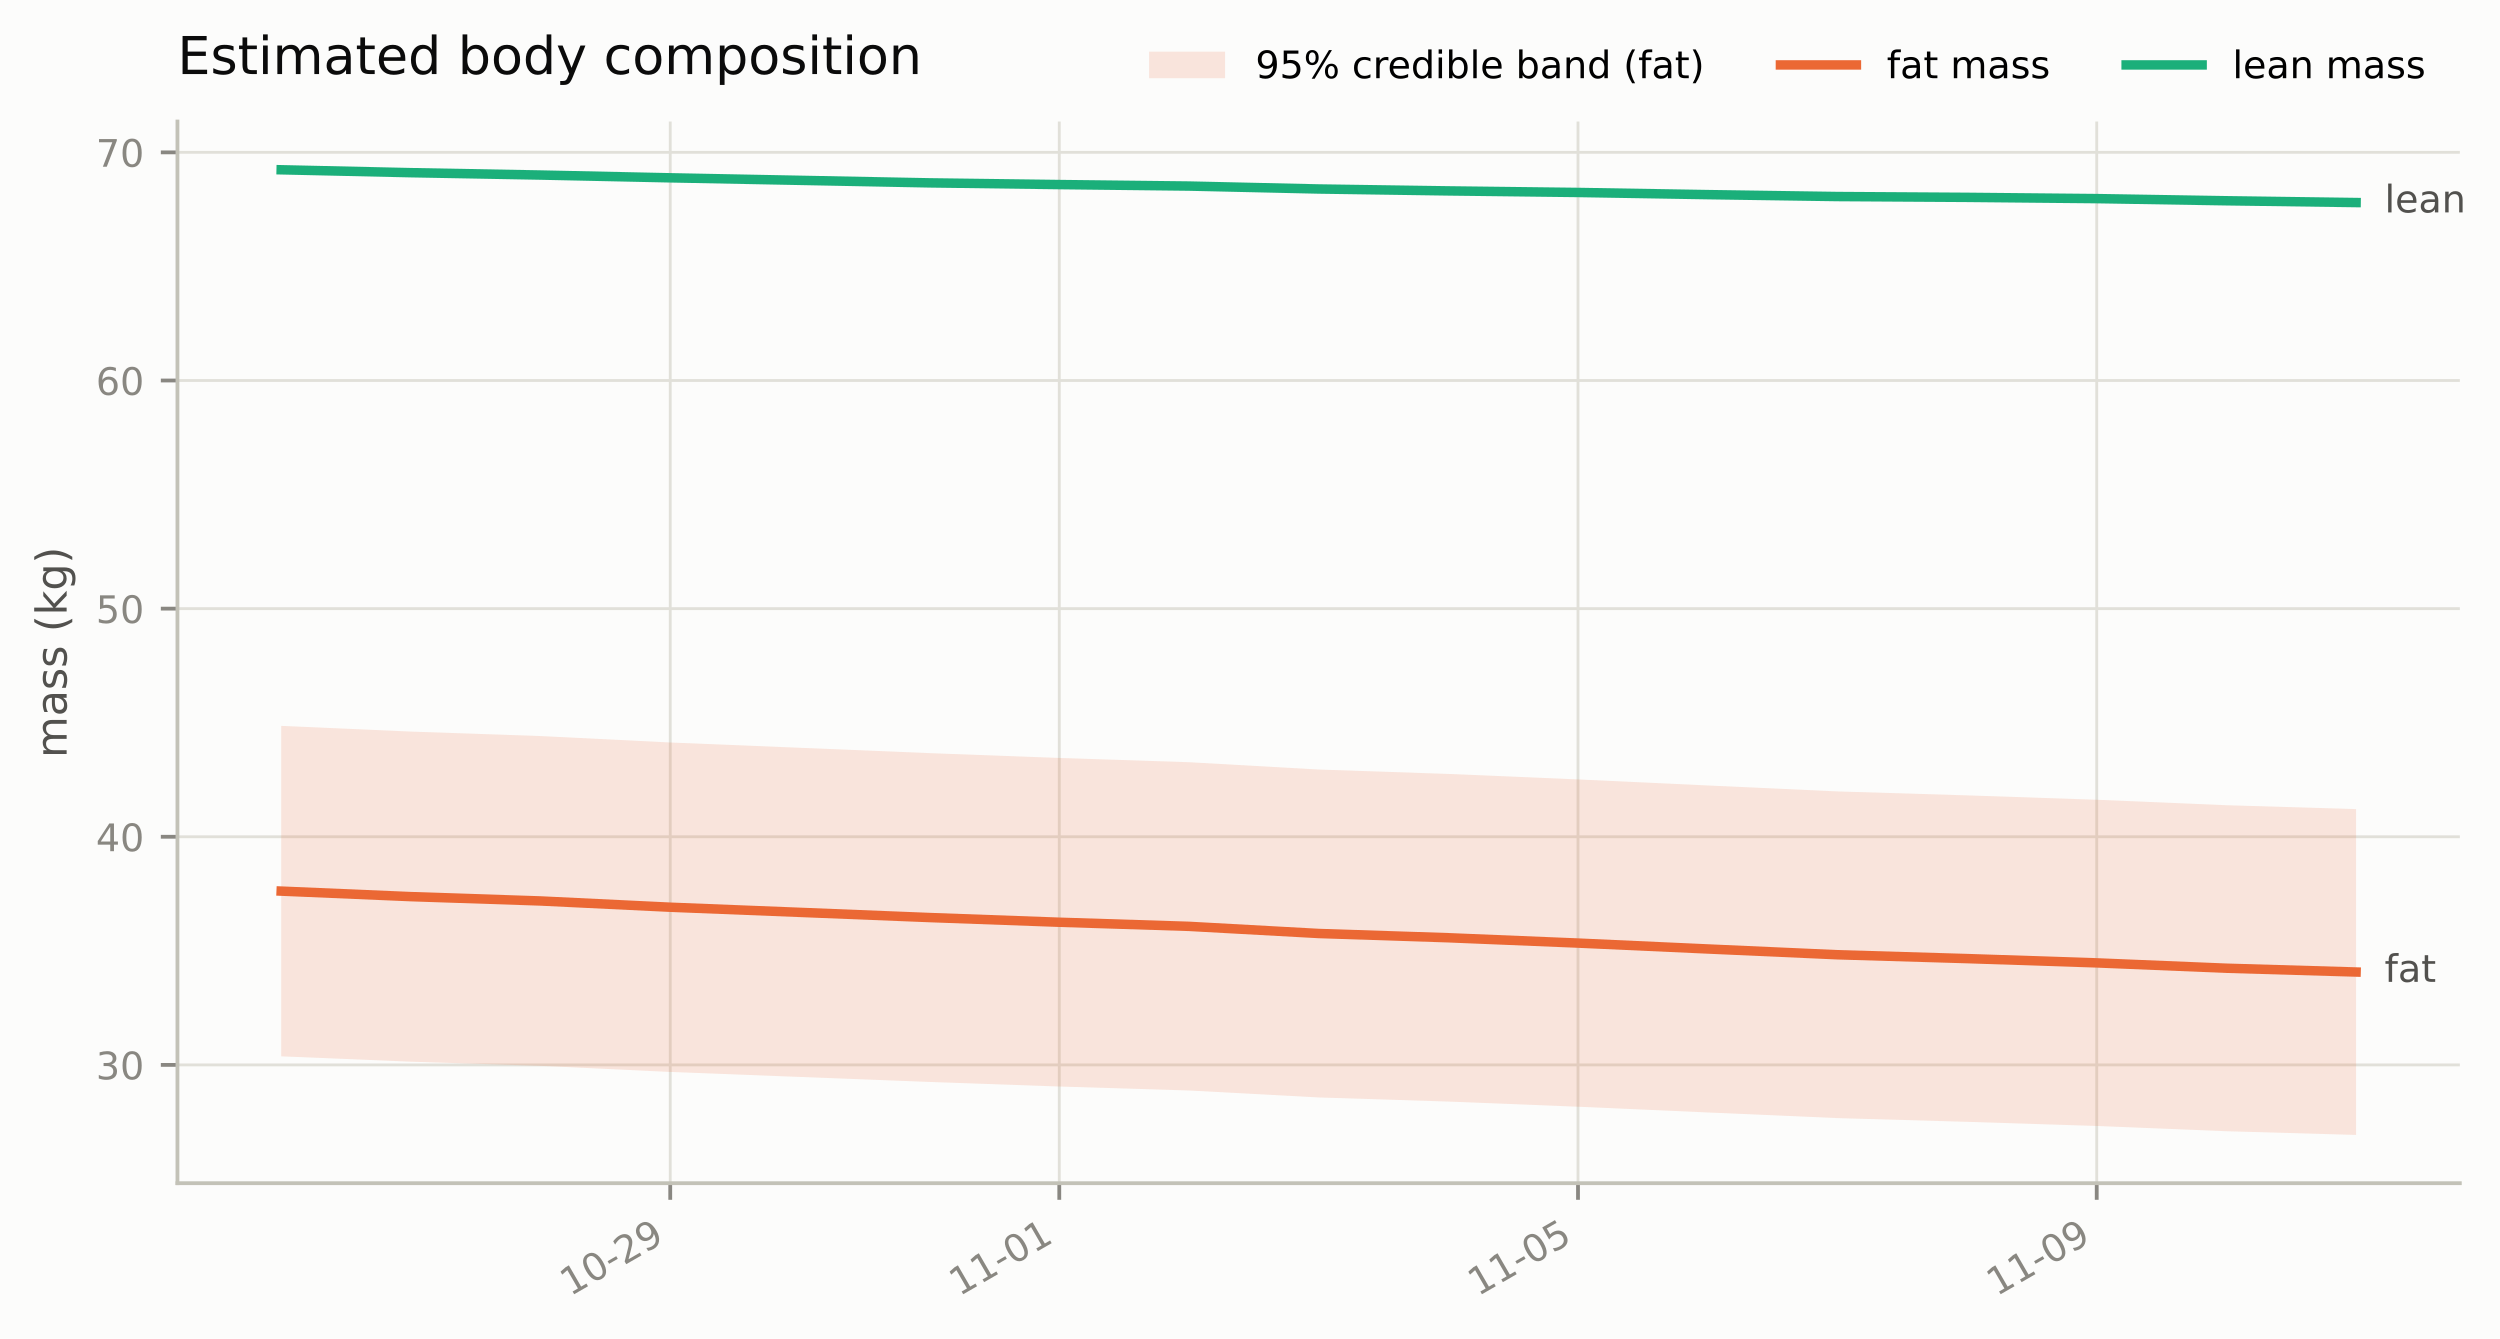
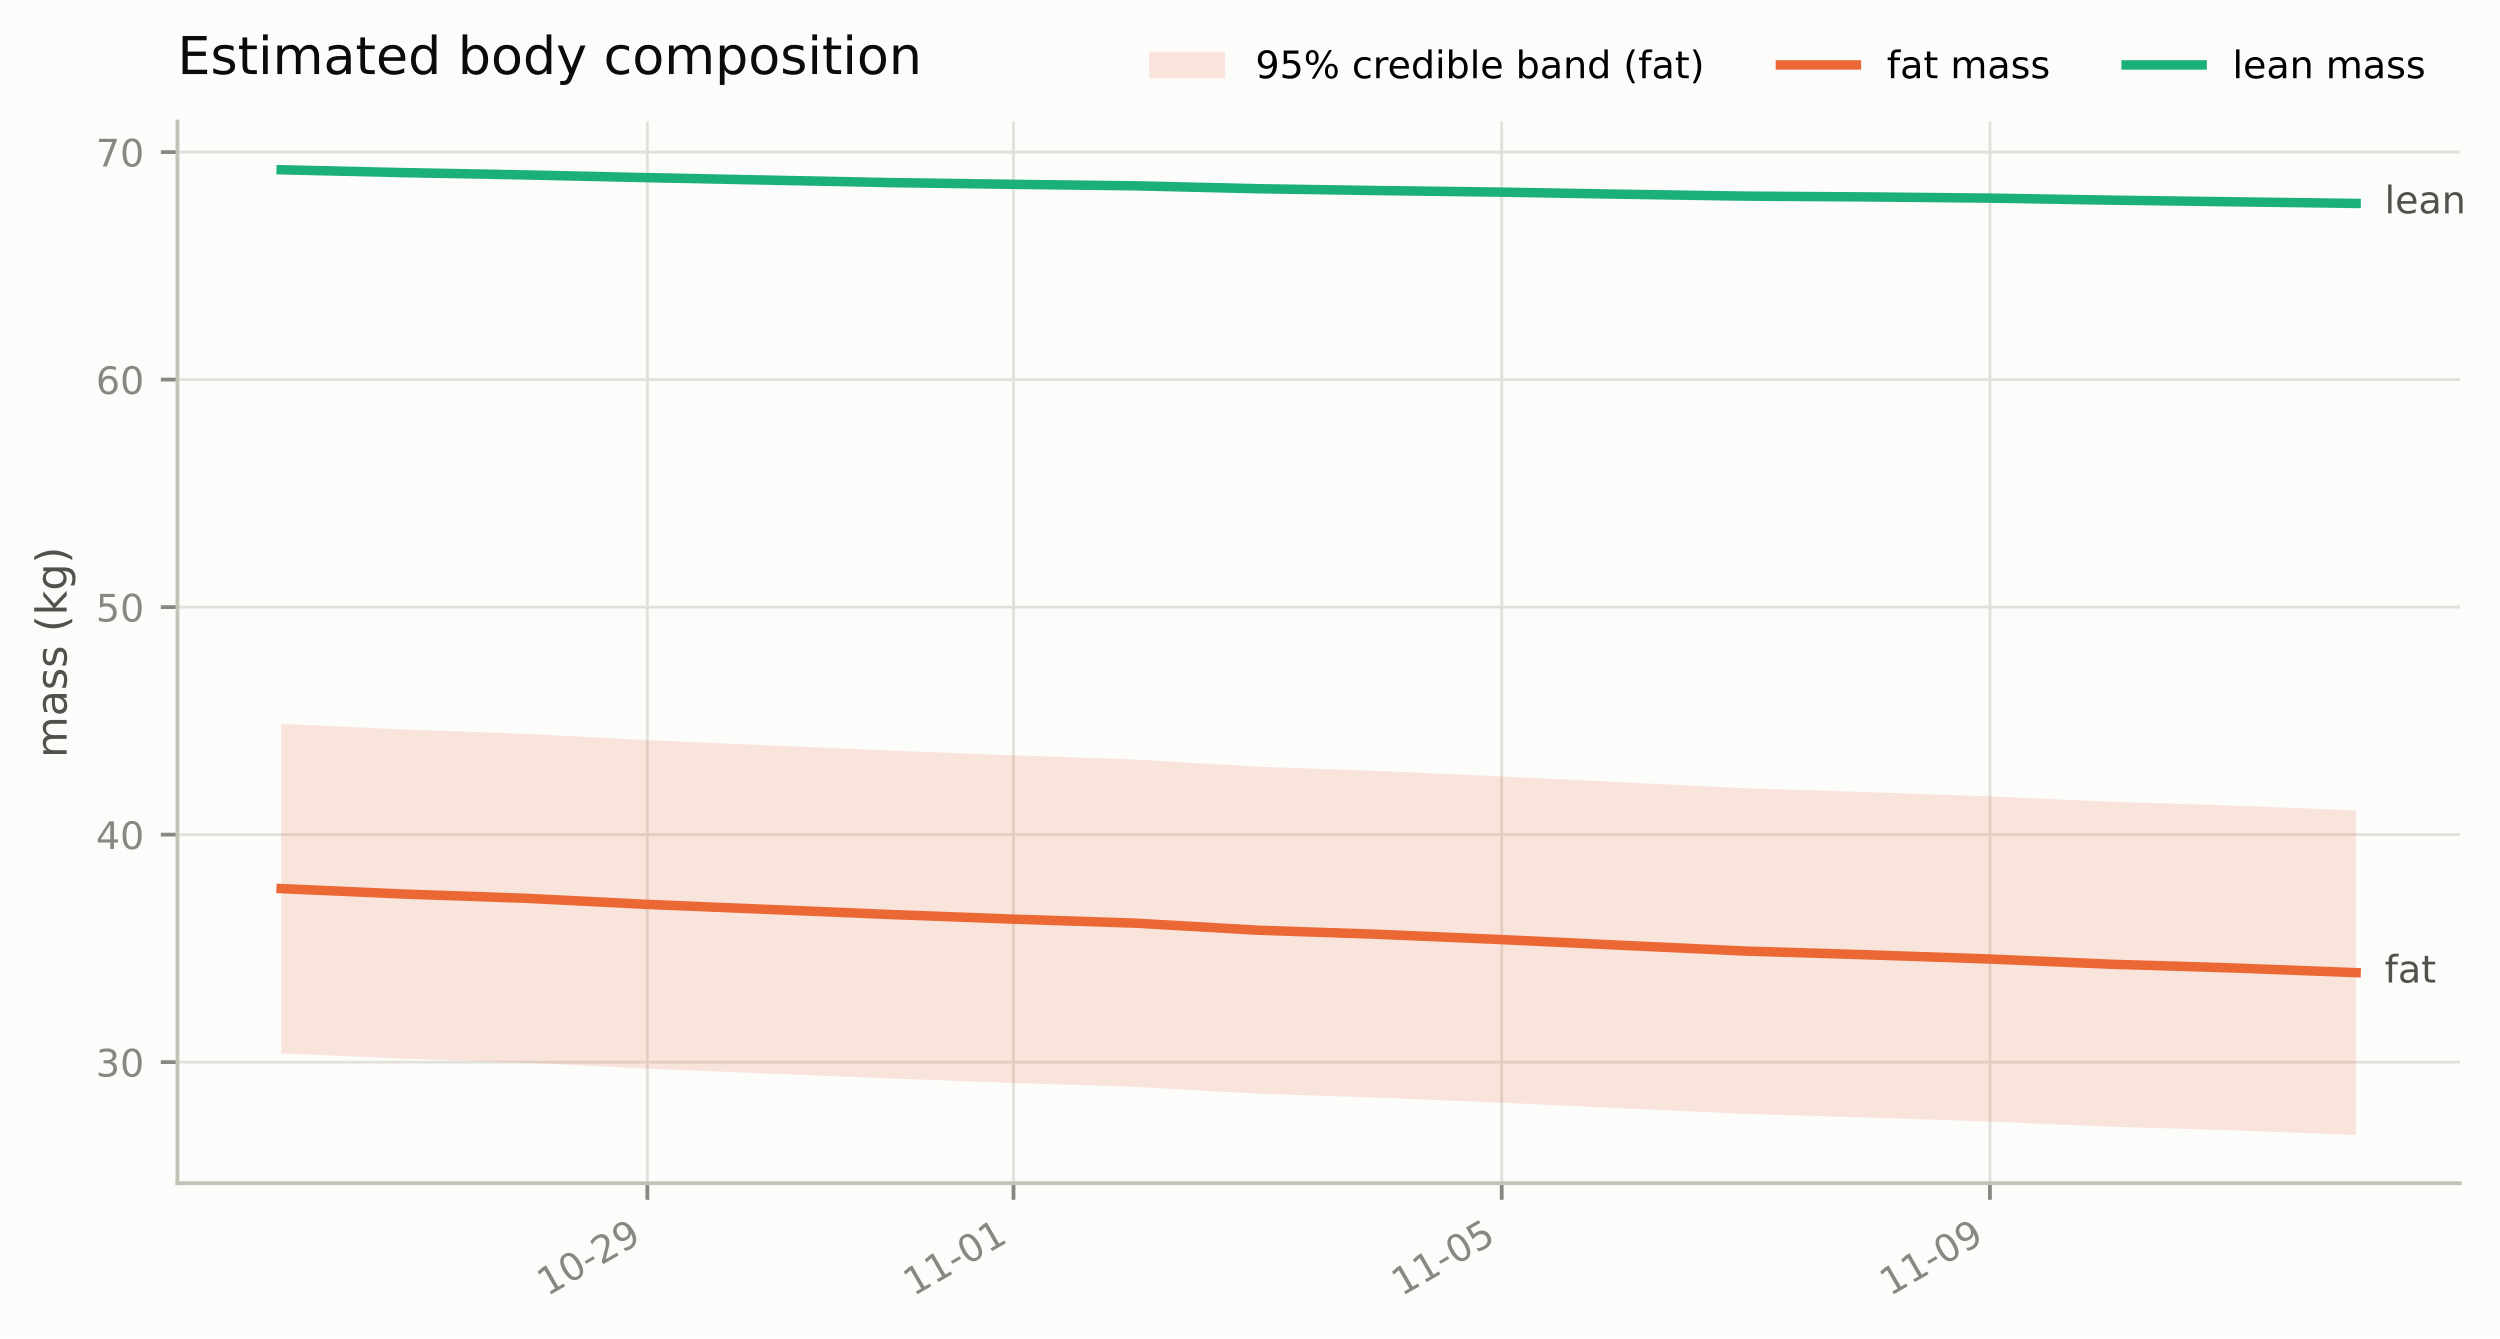
<svg xmlns="http://www.w3.org/2000/svg" xmlns:xlink="http://www.w3.org/1999/xlink" width="526.643pt" height="282pt" viewBox="0 0 526.643 282" version="1.1">
  <defs>
    <style type="text/css">*{stroke-linejoin: round; stroke-linecap: butt}</style>
  </defs>
  <g id="figure_1">
    <g id="patch_1">
      <path d="M 0 282  L 526.643 282  L 526.643 0  L 0 0  z " style="fill: #fcfcfb" />
    </g>
    <g id="axes_1">
      <g id="patch_2">
        <path d="M 37.381 249.248  L 518.18 249.248  L 518.18 25.601  L 37.381 25.601  z " style="fill: #fcfcfb" />
      </g>
      <g id="matplotlib.axis_1">
        <g id="xtick_1">
          <g id="line2d_1">
-             <path d="M 141.19 249.248  L 141.19 25.601  " clip-path="url(#pdc5ddf4b00)" style="fill: none; stroke: #e1e0d9; stroke-width: 0.6; stroke-linecap: square" />
+             <path d="M 136.369 249.248  L 136.369 25.601  " clip-path="url(#p052bc1b975)" style="fill: none; stroke: #e1e0d9; stroke-width: 0.6; stroke-linecap: square" />
          </g>
          <g id="line2d_2">
            <defs>
-               <path id="md5663ab832" d="M 0 0  L 0 3.5  " style="stroke: #898781; stroke-width: 0.8" />
+               <path id="m3739067055" d="M 0 0  L 0 3.5  " style="stroke: #898781; stroke-width: 0.8" />
            </defs>
            <g>
-               <use xlink:href="#md5663ab832" x="141.19" y="249.248" style="fill: #898781; stroke: #898781; stroke-width: 0.8" />
+               <use xlink:href="#m3739067055" x="136.369" y="249.248" style="fill: #898781; stroke: #898781; stroke-width: 0.8" />
            </g>
          </g>
          <g id="text_1">
-             <g style="fill: #898781" transform="translate(120.0969 273.1351) rotate(-30) scale(0.08 -0.08)">
+             <g style="fill: #898781" transform="translate(115.2761 273.1351) rotate(-30) scale(0.08 -0.08)">
              <defs>
                <path id="DejaVuSans-14" d="M 794 531  L 1825 531  L 1825 4091  L 703 3866  L 703 4441  L 1819 4666  L 2450 4666  L 2450 531  L 3481 531  L 3481 0  L 794 0  L 794 531  z " transform="scale(0.015625)" />
                <path id="DejaVuSans-13" d="M 2034 4250  Q 1547 4250 1301 3770  Q 1056 3291 1056 2328  Q 1056 1369 1301 889  Q 1547 409 2034 409  Q 2525 409 2770 889  Q 3016 1369 3016 2328  Q 3016 3291 2770 3770  Q 2525 4250 2034 4250  z M 2034 4750  Q 2819 4750 3233 4129  Q 3647 3509 3647 2328  Q 3647 1150 3233 529  Q 2819 -91 2034 -91  Q 1250 -91 836 529  Q 422 1150 422 2328  Q 422 3509 836 4129  Q 1250 4750 2034 4750  z " transform="scale(0.015625)" />
                <path id="DejaVuSans-10" d="M 313 2009  L 1997 2009  L 1997 1497  L 313 1497  L 313 2009  z " transform="scale(0.015625)" />
                <path id="DejaVuSans-15" d="M 1228 531  L 3431 531  L 3431 0  L 469 0  L 469 531  Q 828 903 1448 1529  Q 2069 2156 2228 2338  Q 2531 2678 2651 2914  Q 2772 3150 2772 3378  Q 2772 3750 2511 3984  Q 2250 4219 1831 4219  Q 1534 4219 1204 4116  Q 875 4013 500 3803  L 500 4441  Q 881 4594 1212 4672  Q 1544 4750 1819 4750  Q 2544 4750 2975 4387  Q 3406 4025 3406 3419  Q 3406 3131 3298 2873  Q 3191 2616 2906 2266  Q 2828 2175 2409 1742  Q 1991 1309 1228 531  z " transform="scale(0.015625)" />
                <path id="DejaVuSans-1c" d="M 703 97  L 703 672  Q 941 559 1184 500  Q 1428 441 1663 441  Q 2288 441 2617 861  Q 2947 1281 2994 2138  Q 2813 1869 2534 1725  Q 2256 1581 1919 1581  Q 1219 1581 811 2004  Q 403 2428 403 3163  Q 403 3881 828 4315  Q 1253 4750 1959 4750  Q 2769 4750 3195 4129  Q 3622 3509 3622 2328  Q 3622 1225 3098 567  Q 2575 -91 1691 -91  Q 1453 -91 1209 -44  Q 966 3 703 97  z M 1959 2075  Q 2384 2075 2632 2365  Q 2881 2656 2881 3163  Q 2881 3666 2632 3958  Q 2384 4250 1959 4250  Q 1534 4250 1286 3958  Q 1038 3666 1038 3163  Q 1038 2656 1286 2365  Q 1534 2075 1959 2075  z " transform="scale(0.015625)" />
              </defs>
              <use xlink:href="#DejaVuSans-14" />
              <use xlink:href="#DejaVuSans-13" transform="translate(63.625 0)" />
              <use xlink:href="#DejaVuSans-10" transform="translate(127.25 0)" />
              <use xlink:href="#DejaVuSans-15" transform="translate(163.3281 0)" />
              <use xlink:href="#DejaVuSans-1c" transform="translate(226.9531 0)" />
            </g>
          </g>
        </g>
        <g id="xtick_2">
          <g id="line2d_3">
-             <path d="M 223.144 249.248  L 223.144 25.601  " clip-path="url(#pdc5ddf4b00)" style="fill: none; stroke: #e1e0d9; stroke-width: 0.6; stroke-linecap: square" />
+             <path d="M 213.502 249.248  L 213.502 25.601  " clip-path="url(#p052bc1b975)" style="fill: none; stroke: #e1e0d9; stroke-width: 0.6; stroke-linecap: square" />
          </g>
          <g id="line2d_4">
            <g>
-               <use xlink:href="#md5663ab832" x="223.144" y="249.248" style="fill: #898781; stroke: #898781; stroke-width: 0.8" />
+               <use xlink:href="#m3739067055" x="213.502" y="249.248" style="fill: #898781; stroke: #898781; stroke-width: 0.8" />
            </g>
          </g>
          <g id="text_2">
-             <g style="fill: #898781" transform="translate(202.0514 273.1351) rotate(-30) scale(0.08 -0.08)">
+             <g style="fill: #898781" transform="translate(192.4097 273.1351) rotate(-30) scale(0.08 -0.08)">
              <use xlink:href="#DejaVuSans-14" />
              <use xlink:href="#DejaVuSans-14" transform="translate(63.625 0)" />
              <use xlink:href="#DejaVuSans-10" transform="translate(127.25 0)" />
              <use xlink:href="#DejaVuSans-13" transform="translate(163.3281 0)" />
              <use xlink:href="#DejaVuSans-14" transform="translate(226.9531 0)" />
            </g>
          </g>
        </g>
        <g id="xtick_3">
          <g id="line2d_5">
-             <path d="M 332.417 249.248  L 332.417 25.601  " clip-path="url(#pdc5ddf4b00)" style="fill: none; stroke: #e1e0d9; stroke-width: 0.6; stroke-linecap: square" />
+             <path d="M 316.347 249.248  L 316.347 25.601  " clip-path="url(#p052bc1b975)" style="fill: none; stroke: #e1e0d9; stroke-width: 0.6; stroke-linecap: square" />
          </g>
          <g id="line2d_6">
            <g>
-               <use xlink:href="#md5663ab832" x="332.417" y="249.248" style="fill: #898781; stroke: #898781; stroke-width: 0.8" />
+               <use xlink:href="#m3739067055" x="316.347" y="249.248" style="fill: #898781; stroke: #898781; stroke-width: 0.8" />
            </g>
          </g>
          <g id="text_3">
-             <g style="fill: #898781" transform="translate(311.3241 273.1351) rotate(-30) scale(0.08 -0.08)">
+             <g style="fill: #898781" transform="translate(295.2546 273.1351) rotate(-30) scale(0.08 -0.08)">
              <defs>
                <path id="DejaVuSans-18" d="M 691 4666  L 3169 4666  L 3169 4134  L 1269 4134  L 1269 2991  Q 1406 3038 1543 3061  Q 1681 3084 1819 3084  Q 2600 3084 3056 2656  Q 3513 2228 3513 1497  Q 3513 744 3044 326  Q 2575 -91 1722 -91  Q 1428 -91 1123 -41  Q 819 9 494 109  L 494 744  Q 775 591 1075 516  Q 1375 441 1709 441  Q 2250 441 2565 725  Q 2881 1009 2881 1497  Q 2881 1984 2565 2268  Q 2250 2553 1709 2553  Q 1456 2553 1204 2497  Q 953 2441 691 2322  L 691 4666  z " transform="scale(0.015625)" />
              </defs>
              <use xlink:href="#DejaVuSans-14" />
              <use xlink:href="#DejaVuSans-14" transform="translate(63.625 0)" />
              <use xlink:href="#DejaVuSans-10" transform="translate(127.25 0)" />
              <use xlink:href="#DejaVuSans-13" transform="translate(163.3281 0)" />
              <use xlink:href="#DejaVuSans-18" transform="translate(226.9531 0)" />
            </g>
          </g>
        </g>
        <g id="xtick_4">
          <g id="line2d_7">
-             <path d="M 441.689 249.248  L 441.689 25.601  " clip-path="url(#pdc5ddf4b00)" style="fill: none; stroke: #e1e0d9; stroke-width: 0.6; stroke-linecap: square" />
+             <path d="M 419.192 249.248  L 419.192 25.601  " clip-path="url(#p052bc1b975)" style="fill: none; stroke: #e1e0d9; stroke-width: 0.6; stroke-linecap: square" />
          </g>
          <g id="line2d_8">
            <g>
-               <use xlink:href="#md5663ab832" x="441.689" y="249.248" style="fill: #898781; stroke: #898781; stroke-width: 0.8" />
+               <use xlink:href="#m3739067055" x="419.192" y="249.248" style="fill: #898781; stroke: #898781; stroke-width: 0.8" />
            </g>
          </g>
          <g id="text_4">
-             <g style="fill: #898781" transform="translate(420.5967 273.1351) rotate(-30) scale(0.08 -0.08)">
+             <g style="fill: #898781" transform="translate(398.0994 273.1351) rotate(-30) scale(0.08 -0.08)">
              <use xlink:href="#DejaVuSans-14" />
              <use xlink:href="#DejaVuSans-14" transform="translate(63.625 0)" />
              <use xlink:href="#DejaVuSans-10" transform="translate(127.25 0)" />
              <use xlink:href="#DejaVuSans-13" transform="translate(163.3281 0)" />
              <use xlink:href="#DejaVuSans-1c" transform="translate(226.9531 0)" />
            </g>
          </g>
        </g>
      </g>
      <g id="matplotlib.axis_2">
        <g id="ytick_1">
          <g id="line2d_9">
-             <path d="M 37.381 224.328  L 518.18 224.328  " clip-path="url(#pdc5ddf4b00)" style="fill: none; stroke: #e1e0d9; stroke-width: 0.6; stroke-linecap: square" />
+             <path d="M 37.381 223.746  L 518.18 223.746  " clip-path="url(#p052bc1b975)" style="fill: none; stroke: #e1e0d9; stroke-width: 0.6; stroke-linecap: square" />
          </g>
          <g id="line2d_10">
            <defs>
-               <path id="m12806a6e57" d="M 0 0  L -3.5 0  " style="stroke: #898781; stroke-width: 0.8" />
+               <path id="m6e656eb981" d="M 0 0  L -3.5 0  " style="stroke: #898781; stroke-width: 0.8" />
            </defs>
            <g>
-               <use xlink:href="#m12806a6e57" x="37.381" y="224.328" style="fill: #898781; stroke: #898781; stroke-width: 0.8" />
+               <use xlink:href="#m6e656eb981" x="37.381" y="223.746" style="fill: #898781; stroke: #898781; stroke-width: 0.8" />
            </g>
          </g>
          <g id="text_5">
-             <g style="fill: #898781" transform="translate(20.2007 227.3668) scale(0.08 -0.08)">
+             <g style="fill: #898781" transform="translate(20.2007 226.7854) scale(0.08 -0.08)">
              <defs>
                <path id="DejaVuSans-16" d="M 2597 2516  Q 3050 2419 3304 2112  Q 3559 1806 3559 1356  Q 3559 666 3084 287  Q 2609 -91 1734 -91  Q 1441 -91 1130 -33  Q 819 25 488 141  L 488 750  Q 750 597 1062 519  Q 1375 441 1716 441  Q 2309 441 2620 675  Q 2931 909 2931 1356  Q 2931 1769 2642 2001  Q 2353 2234 1838 2234  L 1294 2234  L 1294 2753  L 1863 2753  Q 2328 2753 2575 2939  Q 2822 3125 2822 3475  Q 2822 3834 2567 4026  Q 2313 4219 1838 4219  Q 1578 4219 1281 4162  Q 984 4106 628 3988  L 628 4550  Q 988 4650 1302 4700  Q 1616 4750 1894 4750  Q 2613 4750 3031 4423  Q 3450 4097 3450 3541  Q 3450 3153 3228 2886  Q 3006 2619 2597 2516  z " transform="scale(0.015625)" />
              </defs>
              <use xlink:href="#DejaVuSans-16" />
              <use xlink:href="#DejaVuSans-13" transform="translate(63.625 0)" />
            </g>
          </g>
        </g>
        <g id="ytick_2">
          <g id="line2d_11">
-             <path d="M 37.381 176.269  L 518.18 176.269  " clip-path="url(#pdc5ddf4b00)" style="fill: none; stroke: #e1e0d9; stroke-width: 0.6; stroke-linecap: square" />
+             <path d="M 37.381 175.819  L 518.18 175.819  " clip-path="url(#p052bc1b975)" style="fill: none; stroke: #e1e0d9; stroke-width: 0.6; stroke-linecap: square" />
          </g>
          <g id="line2d_12">
            <g>
-               <use xlink:href="#m12806a6e57" x="37.381" y="176.269" style="fill: #898781; stroke: #898781; stroke-width: 0.8" />
+               <use xlink:href="#m6e656eb981" x="37.381" y="175.819" style="fill: #898781; stroke: #898781; stroke-width: 0.8" />
            </g>
          </g>
          <g id="text_6">
-             <g style="fill: #898781" transform="translate(20.2007 179.3077) scale(0.08 -0.08)">
+             <g style="fill: #898781" transform="translate(20.2007 178.858) scale(0.08 -0.08)">
              <defs>
                <path id="DejaVuSans-17" d="M 2419 4116  L 825 1625  L 2419 1625  L 2419 4116  z M 2253 4666  L 3047 4666  L 3047 1625  L 3713 1625  L 3713 1100  L 3047 1100  L 3047 0  L 2419 0  L 2419 1100  L 313 1100  L 313 1709  L 2253 4666  z " transform="scale(0.015625)" />
              </defs>
              <use xlink:href="#DejaVuSans-17" />
              <use xlink:href="#DejaVuSans-13" transform="translate(63.625 0)" />
            </g>
          </g>
        </g>
        <g id="ytick_3">
          <g id="line2d_13">
-             <path d="M 37.381 128.21  L 518.18 128.21  " clip-path="url(#pdc5ddf4b00)" style="fill: none; stroke: #e1e0d9; stroke-width: 0.6; stroke-linecap: square" />
+             <path d="M 37.381 127.891  L 518.18 127.891  " clip-path="url(#p052bc1b975)" style="fill: none; stroke: #e1e0d9; stroke-width: 0.6; stroke-linecap: square" />
          </g>
          <g id="line2d_14">
            <g>
-               <use xlink:href="#m12806a6e57" x="37.381" y="128.21" style="fill: #898781; stroke: #898781; stroke-width: 0.8" />
+               <use xlink:href="#m6e656eb981" x="37.381" y="127.891" style="fill: #898781; stroke: #898781; stroke-width: 0.8" />
            </g>
          </g>
          <g id="text_7">
-             <g style="fill: #898781" transform="translate(20.2007 131.2486) scale(0.08 -0.08)">
+             <g style="fill: #898781" transform="translate(20.2007 130.9305) scale(0.08 -0.08)">
              <use xlink:href="#DejaVuSans-18" />
              <use xlink:href="#DejaVuSans-13" transform="translate(63.625 0)" />
            </g>
          </g>
        </g>
        <g id="ytick_4">
          <g id="line2d_15">
-             <path d="M 37.381 80.15  L 518.18 80.15  " clip-path="url(#pdc5ddf4b00)" style="fill: none; stroke: #e1e0d9; stroke-width: 0.6; stroke-linecap: square" />
+             <path d="M 37.381 79.964  L 518.18 79.964  " clip-path="url(#p052bc1b975)" style="fill: none; stroke: #e1e0d9; stroke-width: 0.6; stroke-linecap: square" />
          </g>
          <g id="line2d_16">
            <g>
-               <use xlink:href="#m12806a6e57" x="37.381" y="80.15" style="fill: #898781; stroke: #898781; stroke-width: 0.8" />
+               <use xlink:href="#m6e656eb981" x="37.381" y="79.964" style="fill: #898781; stroke: #898781; stroke-width: 0.8" />
            </g>
          </g>
          <g id="text_8">
-             <g style="fill: #898781" transform="translate(20.2007 83.18947) scale(0.08 -0.08)">
+             <g style="fill: #898781" transform="translate(20.2007 83.00307) scale(0.08 -0.08)">
              <defs>
                <path id="DejaVuSans-19" d="M 2113 2584  Q 1688 2584 1439 2293  Q 1191 2003 1191 1497  Q 1191 994 1439 701  Q 1688 409 2113 409  Q 2538 409 2786 701  Q 3034 994 3034 1497  Q 3034 2003 2786 2293  Q 2538 2584 2113 2584  z M 3366 4563  L 3366 3988  Q 3128 4100 2886 4159  Q 2644 4219 2406 4219  Q 1781 4219 1451 3797  Q 1122 3375 1075 2522  Q 1259 2794 1537 2939  Q 1816 3084 2150 3084  Q 2853 3084 3261 2657  Q 3669 2231 3669 1497  Q 3669 778 3244 343  Q 2819 -91 2113 -91  Q 1303 -91 875 529  Q 447 1150 447 2328  Q 447 3434 972 4092  Q 1497 4750 2381 4750  Q 2619 4750 2861 4703  Q 3103 4656 3366 4563  z " transform="scale(0.015625)" />
              </defs>
              <use xlink:href="#DejaVuSans-19" />
              <use xlink:href="#DejaVuSans-13" transform="translate(63.625 0)" />
            </g>
          </g>
        </g>
        <g id="ytick_5">
          <g id="line2d_17">
-             <path d="M 37.381 32.091  L 518.18 32.091  " clip-path="url(#pdc5ddf4b00)" style="fill: none; stroke: #e1e0d9; stroke-width: 0.6; stroke-linecap: square" />
+             <path d="M 37.381 32.037  L 518.18 32.037  " clip-path="url(#p052bc1b975)" style="fill: none; stroke: #e1e0d9; stroke-width: 0.6; stroke-linecap: square" />
          </g>
          <g id="line2d_18">
            <g>
-               <use xlink:href="#m12806a6e57" x="37.381" y="32.091" style="fill: #898781; stroke: #898781; stroke-width: 0.8" />
+               <use xlink:href="#m6e656eb981" x="37.381" y="32.037" style="fill: #898781; stroke: #898781; stroke-width: 0.8" />
            </g>
          </g>
          <g id="text_9">
-             <g style="fill: #898781" transform="translate(20.2007 35.13038) scale(0.08 -0.08)">
+             <g style="fill: #898781" transform="translate(20.2007 35.07561) scale(0.08 -0.08)">
              <defs>
                <path id="DejaVuSans-1a" d="M 525 4666  L 3525 4666  L 3525 4397  L 1831 0  L 1172 0  L 2766 4134  L 525 4134  L 525 4666  z " transform="scale(0.015625)" />
              </defs>
              <use xlink:href="#DejaVuSans-1a" />
              <use xlink:href="#DejaVuSans-13" transform="translate(63.625 0)" />
            </g>
          </g>
        </g>
        <g id="text_10">
          <g style="fill: #52514e" transform="translate(14.03859 159.6579) rotate(-90) scale(0.09 -0.09)">
            <defs>
              <path id="DejaVuSans-50" d="M 3328 2828  Q 3544 3216 3844 3400  Q 4144 3584 4550 3584  Q 5097 3584 5394 3201  Q 5691 2819 5691 2113  L 5691 0  L 5113 0  L 5113 2094  Q 5113 2597 4934 2840  Q 4756 3084 4391 3084  Q 3944 3084 3684 2787  Q 3425 2491 3425 1978  L 3425 0  L 2847 0  L 2847 2094  Q 2847 2600 2669 2842  Q 2491 3084 2119 3084  Q 1678 3084 1418 2786  Q 1159 2488 1159 1978  L 1159 0  L 581 0  L 581 3500  L 1159 3500  L 1159 2956  Q 1356 3278 1631 3431  Q 1906 3584 2284 3584  Q 2666 3584 2933 3390  Q 3200 3197 3328 2828  z " transform="scale(0.015625)" />
              <path id="DejaVuSans-44" d="M 2194 1759  Q 1497 1759 1228 1600  Q 959 1441 959 1056  Q 959 750 1161 570  Q 1363 391 1709 391  Q 2188 391 2477 730  Q 2766 1069 2766 1631  L 2766 1759  L 2194 1759  z M 3341 1997  L 3341 0  L 2766 0  L 2766 531  Q 2569 213 2275 61  Q 1981 -91 1556 -91  Q 1019 -91 701 211  Q 384 513 384 1019  Q 384 1609 779 1909  Q 1175 2209 1959 2209  L 2766 2209  L 2766 2266  Q 2766 2663 2505 2880  Q 2244 3097 1772 3097  Q 1472 3097 1187 3025  Q 903 2953 641 2809  L 641 3341  Q 956 3463 1253 3523  Q 1550 3584 1831 3584  Q 2591 3584 2966 3190  Q 3341 2797 3341 1997  z " transform="scale(0.015625)" />
              <path id="DejaVuSans-56" d="M 2834 3397  L 2834 2853  Q 2591 2978 2328 3040  Q 2066 3103 1784 3103  Q 1356 3103 1142 2972  Q 928 2841 928 2578  Q 928 2378 1081 2264  Q 1234 2150 1697 2047  L 1894 2003  Q 2506 1872 2764 1633  Q 3022 1394 3022 966  Q 3022 478 2636 193  Q 2250 -91 1575 -91  Q 1294 -91 989 -36  Q 684 19 347 128  L 347 722  Q 666 556 975 473  Q 1284 391 1588 391  Q 1994 391 2212 530  Q 2431 669 2431 922  Q 2431 1156 2273 1281  Q 2116 1406 1581 1522  L 1381 1569  Q 847 1681 609 1914  Q 372 2147 372 2553  Q 372 3047 722 3315  Q 1072 3584 1716 3584  Q 2034 3584 2315 3537  Q 2597 3491 2834 3397  z " transform="scale(0.015625)" />
              <path id="DejaVuSans-3" transform="scale(0.015625)" />
              <path id="DejaVuSans-b" d="M 1984 4856  Q 1566 4138 1362 3434  Q 1159 2731 1159 2009  Q 1159 1288 1364 580  Q 1569 -128 1984 -844  L 1484 -844  Q 1016 -109 783 600  Q 550 1309 550 2009  Q 550 2706 781 3412  Q 1013 4119 1484 4856  L 1984 4856  z " transform="scale(0.015625)" />
              <path id="DejaVuSans-4e" d="M 581 4863  L 1159 4863  L 1159 1991  L 2875 3500  L 3609 3500  L 1753 1863  L 3688 0  L 2938 0  L 1159 1709  L 1159 0  L 581 0  L 581 4863  z " transform="scale(0.015625)" />
              <path id="DejaVuSans-4a" d="M 2906 1791  Q 2906 2416 2648 2759  Q 2391 3103 1925 3103  Q 1463 3103 1205 2759  Q 947 2416 947 1791  Q 947 1169 1205 825  Q 1463 481 1925 481  Q 2391 481 2648 825  Q 2906 1169 2906 1791  z M 3481 434  Q 3481 -459 3084 -895  Q 2688 -1331 1869 -1331  Q 1566 -1331 1297 -1286  Q 1028 -1241 775 -1147  L 775 -588  Q 1028 -725 1275 -790  Q 1522 -856 1778 -856  Q 2344 -856 2625 -561  Q 2906 -266 2906 331  L 2906 616  Q 2728 306 2450 153  Q 2172 0 1784 0  Q 1141 0 747 490  Q 353 981 353 1791  Q 353 2603 747 3093  Q 1141 3584 1784 3584  Q 2172 3584 2450 3431  Q 2728 3278 2906 2969  L 2906 3500  L 3481 3500  L 3481 434  z " transform="scale(0.015625)" />
              <path id="DejaVuSans-c" d="M 513 4856  L 1013 4856  Q 1481 4119 1714 3412  Q 1947 2706 1947 2009  Q 1947 1309 1714 600  Q 1481 -109 1013 -844  L 513 -844  Q 928 -128 1133 580  Q 1338 1288 1338 2009  Q 1338 2731 1133 3434  Q 928 4138 513 4856  z " transform="scale(0.015625)" />
            </defs>
            <use xlink:href="#DejaVuSans-50" />
            <use xlink:href="#DejaVuSans-44" transform="translate(97.40625 0)" />
            <use xlink:href="#DejaVuSans-56" transform="translate(158.6875 0)" />
            <use xlink:href="#DejaVuSans-56" transform="translate(210.7812 0)" />
            <use xlink:href="#DejaVuSans-3" transform="translate(262.875 0)" />
            <use xlink:href="#DejaVuSans-b" transform="translate(294.6562 0)" />
            <use xlink:href="#DejaVuSans-4e" transform="translate(333.6719 0)" />
            <use xlink:href="#DejaVuSans-4a" transform="translate(391.5781 0)" />
            <use xlink:href="#DejaVuSans-c" transform="translate(455.0625 0)" />
          </g>
        </g>
      </g>
      <g id="FillBetweenPolyCollection_1">
        <defs>
-           <path id="m4fd60c39c4" d="M 59.235 -129.087  L 59.235 -59.474  L 86.553 -58.347  L 113.872 -57.468  L 141.19 -56.185  L 168.508 -55.134  L 195.826 -54.074  L 223.144 -53.116  L 250.462 -52.28  L 277.781 -50.814  L 305.099 -49.947  L 332.417 -48.859  L 359.735 -47.652  L 387.053 -46.464  L 414.371 -45.679  L 441.689 -44.799  L 469.008 -43.698  L 496.326 -42.917  L 496.326 -111.555  L 496.326 -111.555  L 469.008 -112.374  L 441.689 -113.525  L 414.371 -114.45  L 387.053 -115.282  L 359.735 -116.535  L 332.417 -117.808  L 305.099 -118.966  L 277.781 -119.892  L 250.462 -121.434  L 223.144 -122.326  L 195.826 -123.347  L 168.508 -124.473  L 141.19 -125.589  L 113.872 -126.944  L 86.553 -127.887  L 59.235 -129.087  z " />
+           <path id="me0604f7963" d="M 59.235 -129.518  L 59.235 -60.098  L 84.946 -58.991  L 110.658 -58.131  L 136.369 -56.87  L 162.08 -55.84  L 187.791 -54.802  L 213.502 -53.866  L 239.214 -53.05  L 264.925 -51.607  L 290.636 -50.76  L 316.347 -49.695  L 342.059 -48.511  L 367.77 -47.343  L 393.481 -46.581  L 419.192 -45.722  L 444.903 -44.64  L 470.615 -43.878  L 496.326 -42.917  L 496.326 -111.284  L 496.326 -111.284  L 470.615 -112.289  L 444.903 -113.092  L 419.192 -114.227  L 393.481 -115.135  L 367.77 -115.949  L 342.059 -117.183  L 316.347 -118.436  L 290.636 -119.574  L 264.925 -120.482  L 239.214 -122.002  L 213.502 -122.877  L 187.791 -123.877  L 162.08 -124.983  L 136.369 -126.079  L 110.658 -127.413  L 84.946 -128.337  L 59.235 -129.518  z " />
        </defs>
-         <g clip-path="url(#pdc5ddf4b00)">
-           <use xlink:href="#m4fd60c39c4" x="0" y="282" style="fill: #eb6834; fill-opacity: 0.16" />
+         <g clip-path="url(#p052bc1b975)">
+           <use xlink:href="#me0604f7963" x="0" y="282" style="fill: #eb6834; fill-opacity: 0.16" />
        </g>
      </g>
      <g id="line2d_19">
-         <path d="M 59.235 187.719  L 86.553 188.882  L 113.872 189.794  L 141.19 191.113  L 168.508 192.196  L 195.826 193.289  L 223.144 194.278  L 250.462 195.143  L 277.781 196.647  L 305.099 197.543  L 332.417 198.666  L 359.735 199.906  L 387.053 201.126  L 414.371 201.935  L 441.689 202.837  L 469.008 203.964  L 496.326 204.763  " clip-path="url(#pdc5ddf4b00)" style="fill: none; stroke: #eb6834; stroke-width: 2; stroke-linecap: square" />
+         <path d="M 59.235 187.191  L 84.946 188.336  L 110.658 189.227  L 136.369 190.525  L 162.08 191.588  L 187.791 192.66  L 213.502 193.628  L 239.214 194.474  L 264.925 195.955  L 290.636 196.832  L 316.347 197.934  L 342.059 199.153  L 367.77 200.354  L 393.481 201.141  L 419.192 202.025  L 444.903 203.134  L 470.615 203.916  L 496.326 204.899  " clip-path="url(#p052bc1b975)" style="fill: none; stroke: #eb6834; stroke-width: 2; stroke-linecap: square" />
      </g>
      <g id="line2d_20">
-         <path d="M 59.235 35.766  L 86.553 36.376  L 113.872 36.875  L 141.19 37.458  L 168.508 37.99  L 195.826 38.522  L 223.144 38.881  L 250.462 39.196  L 277.781 39.812  L 305.099 40.213  L 332.417 40.544  L 359.735 41  L 387.053 41.403  L 414.371 41.574  L 441.689 41.839  L 469.008 42.292  L 496.326 42.67  " clip-path="url(#pdc5ddf4b00)" style="fill: none; stroke: #1baf7a; stroke-width: 2; stroke-linecap: square" />
+         <path d="M 59.235 35.766  L 84.946 36.363  L 110.658 36.85  L 136.369 37.425  L 162.08 37.948  L 187.791 38.472  L 213.502 38.831  L 239.214 39.147  L 264.925 39.755  L 290.636 40.148  L 316.347 40.476  L 342.059 40.923  L 367.77 41.318  L 393.481 41.482  L 419.192 41.735  L 444.903 42.167  L 470.615 42.514  L 496.326 42.855  " clip-path="url(#p052bc1b975)" style="fill: none; stroke: #1baf7a; stroke-width: 2; stroke-linecap: square" />
      </g>
      <g id="patch_3">
        <path d="M 37.381 249.248  L 37.381 25.601  " style="fill: none; stroke: #c3c2b7; stroke-width: 0.8; stroke-linejoin: miter; stroke-linecap: square" />
      </g>
      <g id="patch_4">
        <path d="M 37.381 249.248  L 518.18 249.248  " style="fill: none; stroke: #c3c2b7; stroke-width: 0.8; stroke-linejoin: miter; stroke-linecap: square" />
      </g>
      <g id="text_11">
-         <g style="fill: #52514e" transform="translate(502.3258 206.8417) scale(0.08 -0.08)">
+         <g style="fill: #52514e" transform="translate(502.3258 206.9775) scale(0.08 -0.08)">
          <defs>
            <path id="DejaVuSans-49" d="M 2375 4863  L 2375 4384  L 1825 4384  Q 1516 4384 1395 4259  Q 1275 4134 1275 3809  L 1275 3500  L 2222 3500  L 2222 3053  L 1275 3053  L 1275 0  L 697 0  L 697 3053  L 147 3053  L 147 3500  L 697 3500  L 697 3744  Q 697 4328 969 4595  Q 1241 4863 1831 4863  L 2375 4863  z " transform="scale(0.015625)" />
            <path id="DejaVuSans-57" d="M 1172 4494  L 1172 3500  L 2356 3500  L 2356 3053  L 1172 3053  L 1172 1153  Q 1172 725 1289 603  Q 1406 481 1766 481  L 2356 481  L 2356 0  L 1766 0  Q 1100 0 847 248  Q 594 497 594 1153  L 594 3053  L 172 3053  L 172 3500  L 594 3500  L 594 4494  L 1172 4494  z " transform="scale(0.015625)" />
          </defs>
          <use xlink:href="#DejaVuSans-49" />
          <use xlink:href="#DejaVuSans-44" transform="translate(35.20312 0)" />
          <use xlink:href="#DejaVuSans-57" transform="translate(96.48438 0)" />
        </g>
      </g>
      <g id="text_12">
-         <g style="fill: #52514e" transform="translate(502.3258 44.74811) scale(0.08 -0.08)">
+         <g style="fill: #52514e" transform="translate(502.3258 44.93382) scale(0.08 -0.08)">
          <defs>
            <path id="DejaVuSans-4f" d="M 603 4863  L 1178 4863  L 1178 0  L 603 0  L 603 4863  z " transform="scale(0.015625)" />
            <path id="DejaVuSans-48" d="M 3597 1894  L 3597 1613  L 953 1613  Q 991 1019 1311 708  Q 1631 397 2203 397  Q 2534 397 2845 478  Q 3156 559 3463 722  L 3463 178  Q 3153 47 2828 -22  Q 2503 -91 2169 -91  Q 1331 -91 842 396  Q 353 884 353 1716  Q 353 2575 817 3079  Q 1281 3584 2069 3584  Q 2775 3584 3186 3129  Q 3597 2675 3597 1894  z M 3022 2063  Q 3016 2534 2758 2815  Q 2500 3097 2075 3097  Q 1594 3097 1305 2825  Q 1016 2553 972 2059  L 3022 2063  z " transform="scale(0.015625)" />
            <path id="DejaVuSans-51" d="M 3513 2113  L 3513 0  L 2938 0  L 2938 2094  Q 2938 2591 2744 2837  Q 2550 3084 2163 3084  Q 1697 3084 1428 2787  Q 1159 2491 1159 1978  L 1159 0  L 581 0  L 581 3500  L 1159 3500  L 1159 2956  Q 1366 3272 1645 3428  Q 1925 3584 2291 3584  Q 2894 3584 3203 3211  Q 3513 2838 3513 2113  z " transform="scale(0.015625)" />
          </defs>
          <use xlink:href="#DejaVuSans-4f" />
          <use xlink:href="#DejaVuSans-48" transform="translate(27.78125 0)" />
          <use xlink:href="#DejaVuSans-44" transform="translate(89.3125 0)" />
          <use xlink:href="#DejaVuSans-51" transform="translate(150.5938 0)" />
        </g>
      </g>
      <g id="text_13">
        <g style="fill: #0b0b0b" transform="translate(37.3807 15.60063) scale(0.11 -0.11)">
          <defs>
            <path id="DejaVuSans-28" d="M 628 4666  L 3578 4666  L 3578 4134  L 1259 4134  L 1259 2753  L 3481 2753  L 3481 2222  L 1259 2222  L 1259 531  L 3634 531  L 3634 0  L 628 0  L 628 4666  z " transform="scale(0.015625)" />
            <path id="DejaVuSans-4c" d="M 603 3500  L 1178 3500  L 1178 0  L 603 0  L 603 3500  z M 603 4863  L 1178 4863  L 1178 4134  L 603 4134  L 603 4863  z " transform="scale(0.015625)" />
            <path id="DejaVuSans-47" d="M 2906 2969  L 2906 4863  L 3481 4863  L 3481 0  L 2906 0  L 2906 525  Q 2725 213 2448 61  Q 2172 -91 1784 -91  Q 1150 -91 751 415  Q 353 922 353 1747  Q 353 2572 751 3078  Q 1150 3584 1784 3584  Q 2172 3584 2448 3432  Q 2725 3281 2906 2969  z M 947 1747  Q 947 1113 1208 752  Q 1469 391 1925 391  Q 2381 391 2643 752  Q 2906 1113 2906 1747  Q 2906 2381 2643 2742  Q 2381 3103 1925 3103  Q 1469 3103 1208 2742  Q 947 2381 947 1747  z " transform="scale(0.015625)" />
            <path id="DejaVuSans-45" d="M 3116 1747  Q 3116 2381 2855 2742  Q 2594 3103 2138 3103  Q 1681 3103 1420 2742  Q 1159 2381 1159 1747  Q 1159 1113 1420 752  Q 1681 391 2138 391  Q 2594 391 2855 752  Q 3116 1113 3116 1747  z M 1159 2969  Q 1341 3281 1617 3432  Q 1894 3584 2278 3584  Q 2916 3584 3314 3078  Q 3713 2572 3713 1747  Q 3713 922 3314 415  Q 2916 -91 2278 -91  Q 1894 -91 1617 61  Q 1341 213 1159 525  L 1159 0  L 581 0  L 581 4863  L 1159 4863  L 1159 2969  z " transform="scale(0.015625)" />
            <path id="DejaVuSans-52" d="M 1959 3097  Q 1497 3097 1228 2736  Q 959 2375 959 1747  Q 959 1119 1226 758  Q 1494 397 1959 397  Q 2419 397 2687 759  Q 2956 1122 2956 1747  Q 2956 2369 2687 2733  Q 2419 3097 1959 3097  z M 1959 3584  Q 2709 3584 3137 3096  Q 3566 2609 3566 1747  Q 3566 888 3137 398  Q 2709 -91 1959 -91  Q 1206 -91 779 398  Q 353 888 353 1747  Q 353 2609 779 3096  Q 1206 3584 1959 3584  z " transform="scale(0.015625)" />
            <path id="DejaVuSans-5c" d="M 2059 -325  Q 1816 -950 1584 -1140  Q 1353 -1331 966 -1331  L 506 -1331  L 506 -850  L 844 -850  Q 1081 -850 1212 -737  Q 1344 -625 1503 -206  L 1606 56  L 191 3500  L 800 3500  L 1894 763  L 2988 3500  L 3597 3500  L 2059 -325  z " transform="scale(0.015625)" />
            <path id="DejaVuSans-46" d="M 3122 3366  L 3122 2828  Q 2878 2963 2633 3030  Q 2388 3097 2138 3097  Q 1578 3097 1268 2742  Q 959 2388 959 1747  Q 959 1106 1268 751  Q 1578 397 2138 397  Q 2388 397 2633 464  Q 2878 531 3122 666  L 3122 134  Q 2881 22 2623 -34  Q 2366 -91 2075 -91  Q 1284 -91 818 406  Q 353 903 353 1747  Q 353 2603 823 3093  Q 1294 3584 2113 3584  Q 2378 3584 2631 3529  Q 2884 3475 3122 3366  z " transform="scale(0.015625)" />
            <path id="DejaVuSans-53" d="M 1159 525  L 1159 -1331  L 581 -1331  L 581 3500  L 1159 3500  L 1159 2969  Q 1341 3281 1617 3432  Q 1894 3584 2278 3584  Q 2916 3584 3314 3078  Q 3713 2572 3713 1747  Q 3713 922 3314 415  Q 2916 -91 2278 -91  Q 1894 -91 1617 61  Q 1341 213 1159 525  z M 3116 1747  Q 3116 2381 2855 2742  Q 2594 3103 2138 3103  Q 1681 3103 1420 2742  Q 1159 2381 1159 1747  Q 1159 1113 1420 752  Q 1681 391 2138 391  Q 2594 391 2855 752  Q 3116 1113 3116 1747  z " transform="scale(0.015625)" />
          </defs>
          <use xlink:href="#DejaVuSans-28" />
          <use xlink:href="#DejaVuSans-56" transform="translate(63.1875 0)" />
          <use xlink:href="#DejaVuSans-57" transform="translate(115.2812 0)" />
          <use xlink:href="#DejaVuSans-4c" transform="translate(154.4844 0)" />
          <use xlink:href="#DejaVuSans-50" transform="translate(182.2656 0)" />
          <use xlink:href="#DejaVuSans-44" transform="translate(279.6719 0)" />
          <use xlink:href="#DejaVuSans-57" transform="translate(340.9531 0)" />
          <use xlink:href="#DejaVuSans-48" transform="translate(380.1562 0)" />
          <use xlink:href="#DejaVuSans-47" transform="translate(441.6875 0)" />
          <use xlink:href="#DejaVuSans-3" transform="translate(505.1719 0)" />
          <use xlink:href="#DejaVuSans-45" transform="translate(536.9531 0)" />
          <use xlink:href="#DejaVuSans-52" transform="translate(600.4375 0)" />
          <use xlink:href="#DejaVuSans-47" transform="translate(661.625 0)" />
          <use xlink:href="#DejaVuSans-5c" transform="translate(725.1094 0)" />
          <use xlink:href="#DejaVuSans-3" transform="translate(784.2969 0)" />
          <use xlink:href="#DejaVuSans-46" transform="translate(816.0781 0)" />
          <use xlink:href="#DejaVuSans-52" transform="translate(871.0625 0)" />
          <use xlink:href="#DejaVuSans-50" transform="translate(932.25 0)" />
          <use xlink:href="#DejaVuSans-53" transform="translate(1029.656 0)" />
          <use xlink:href="#DejaVuSans-52" transform="translate(1093.141 0)" />
          <use xlink:href="#DejaVuSans-56" transform="translate(1154.328 0)" />
          <use xlink:href="#DejaVuSans-4c" transform="translate(1206.422 0)" />
          <use xlink:href="#DejaVuSans-57" transform="translate(1234.203 0)" />
          <use xlink:href="#DejaVuSans-4c" transform="translate(1273.406 0)" />
          <use xlink:href="#DejaVuSans-52" transform="translate(1301.188 0)" />
          <use xlink:href="#DejaVuSans-51" transform="translate(1362.375 0)" />
        </g>
      </g>
      <g id="legend_1">
        <g id="patch_5">
          <path d="M 242.068 16.479  L 258.068 16.479  L 258.068 10.879  L 242.068 10.879  z " style="fill: #eb6834; fill-opacity: 0.16" />
        </g>
        <g id="text_14">
          <g transform="translate(264.4678 16.47875) scale(0.08 -0.08)">
            <defs>
              <path id="DejaVuSans-8" d="M 4653 2053  Q 4381 2053 4226 1822  Q 4072 1591 4072 1178  Q 4072 772 4226 539  Q 4381 306 4653 306  Q 4919 306 5073 539  Q 5228 772 5228 1178  Q 5228 1588 5073 1820  Q 4919 2053 4653 2053  z M 4653 2450  Q 5147 2450 5437 2106  Q 5728 1763 5728 1178  Q 5728 594 5436 251  Q 5144 -91 4653 -91  Q 4153 -91 3862 251  Q 3572 594 3572 1178  Q 3572 1766 3864 2108  Q 4156 2450 4653 2450  z M 1428 4353  Q 1159 4353 1004 4120  Q 850 3888 850 3481  Q 850 3069 1003 2837  Q 1156 2606 1428 2606  Q 1700 2606 1854 2837  Q 2009 3069 2009 3481  Q 2009 3884 1853 4118  Q 1697 4353 1428 4353  z M 4250 4750  L 4750 4750  L 1831 -91  L 1331 -91  L 4250 4750  z M 1428 4750  Q 1922 4750 2215 4408  Q 2509 4066 2509 3481  Q 2509 2891 2217 2550  Q 1925 2209 1428 2209  Q 931 2209 642 2551  Q 353 2894 353 3481  Q 353 4063 643 4406  Q 934 4750 1428 4750  z " transform="scale(0.015625)" />
              <path id="DejaVuSans-55" d="M 2631 2963  Q 2534 3019 2420 3045  Q 2306 3072 2169 3072  Q 1681 3072 1420 2755  Q 1159 2438 1159 1844  L 1159 0  L 581 0  L 581 3500  L 1159 3500  L 1159 2956  Q 1341 3275 1631 3429  Q 1922 3584 2338 3584  Q 2397 3584 2469 3576  Q 2541 3569 2628 3553  L 2631 2963  z " transform="scale(0.015625)" />
            </defs>
            <use xlink:href="#DejaVuSans-1c" />
            <use xlink:href="#DejaVuSans-18" transform="translate(63.625 0)" />
            <use xlink:href="#DejaVuSans-8" transform="translate(127.25 0)" />
            <use xlink:href="#DejaVuSans-3" transform="translate(222.2656 0)" />
            <use xlink:href="#DejaVuSans-46" transform="translate(254.0469 0)" />
            <use xlink:href="#DejaVuSans-55" transform="translate(309.0312 0)" />
            <use xlink:href="#DejaVuSans-48" transform="translate(347.9375 0)" />
            <use xlink:href="#DejaVuSans-47" transform="translate(409.4688 0)" />
            <use xlink:href="#DejaVuSans-4c" transform="translate(472.9531 0)" />
            <use xlink:href="#DejaVuSans-45" transform="translate(500.7344 0)" />
            <use xlink:href="#DejaVuSans-4f" transform="translate(564.2188 0)" />
            <use xlink:href="#DejaVuSans-48" transform="translate(592 0)" />
            <use xlink:href="#DejaVuSans-3" transform="translate(653.5312 0)" />
            <use xlink:href="#DejaVuSans-45" transform="translate(685.3125 0)" />
            <use xlink:href="#DejaVuSans-44" transform="translate(748.7969 0)" />
            <use xlink:href="#DejaVuSans-51" transform="translate(810.0781 0)" />
            <use xlink:href="#DejaVuSans-47" transform="translate(873.4531 0)" />
            <use xlink:href="#DejaVuSans-3" transform="translate(936.9375 0)" />
            <use xlink:href="#DejaVuSans-b" transform="translate(968.7188 0)" />
            <use xlink:href="#DejaVuSans-49" transform="translate(1007.734 0)" />
            <use xlink:href="#DejaVuSans-44" transform="translate(1042.938 0)" />
            <use xlink:href="#DejaVuSans-57" transform="translate(1104.219 0)" />
            <use xlink:href="#DejaVuSans-c" transform="translate(1143.422 0)" />
          </g>
        </g>
        <g id="line2d_21">
          <path d="M 375.063 13.679  L 383.063 13.679  L 391.063 13.679  " style="fill: none; stroke: #eb6834; stroke-width: 2; stroke-linecap: square" />
        </g>
        <g id="text_15">
          <g transform="translate(397.4628 16.47875) scale(0.08 -0.08)">
            <use xlink:href="#DejaVuSans-49" />
            <use xlink:href="#DejaVuSans-44" transform="translate(35.20312 0)" />
            <use xlink:href="#DejaVuSans-57" transform="translate(96.48438 0)" />
            <use xlink:href="#DejaVuSans-3" transform="translate(135.6875 0)" />
            <use xlink:href="#DejaVuSans-50" transform="translate(167.4688 0)" />
            <use xlink:href="#DejaVuSans-44" transform="translate(264.875 0)" />
            <use xlink:href="#DejaVuSans-56" transform="translate(326.1562 0)" />
            <use xlink:href="#DejaVuSans-56" transform="translate(378.25 0)" />
          </g>
        </g>
        <g id="line2d_22">
          <path d="M 447.89 13.679  L 455.89 13.679  L 463.89 13.679  " style="fill: none; stroke: #1baf7a; stroke-width: 2; stroke-linecap: square" />
        </g>
        <g id="text_16">
          <g transform="translate(470.2903 16.47875) scale(0.08 -0.08)">
            <use xlink:href="#DejaVuSans-4f" />
            <use xlink:href="#DejaVuSans-48" transform="translate(27.78125 0)" />
            <use xlink:href="#DejaVuSans-44" transform="translate(89.3125 0)" />
            <use xlink:href="#DejaVuSans-51" transform="translate(150.5938 0)" />
            <use xlink:href="#DejaVuSans-3" transform="translate(213.9688 0)" />
            <use xlink:href="#DejaVuSans-50" transform="translate(245.75 0)" />
            <use xlink:href="#DejaVuSans-44" transform="translate(343.1562 0)" />
            <use xlink:href="#DejaVuSans-56" transform="translate(404.4375 0)" />
            <use xlink:href="#DejaVuSans-56" transform="translate(456.5312 0)" />
          </g>
        </g>
      </g>
    </g>
  </g>
  <defs>
-     <clipPath id="pdc5ddf4b00">
+     <clipPath id="p052bc1b975">
      <rect x="37.381" y="25.601" width="480.8" height="223.648" />
    </clipPath>
  </defs>
</svg>
